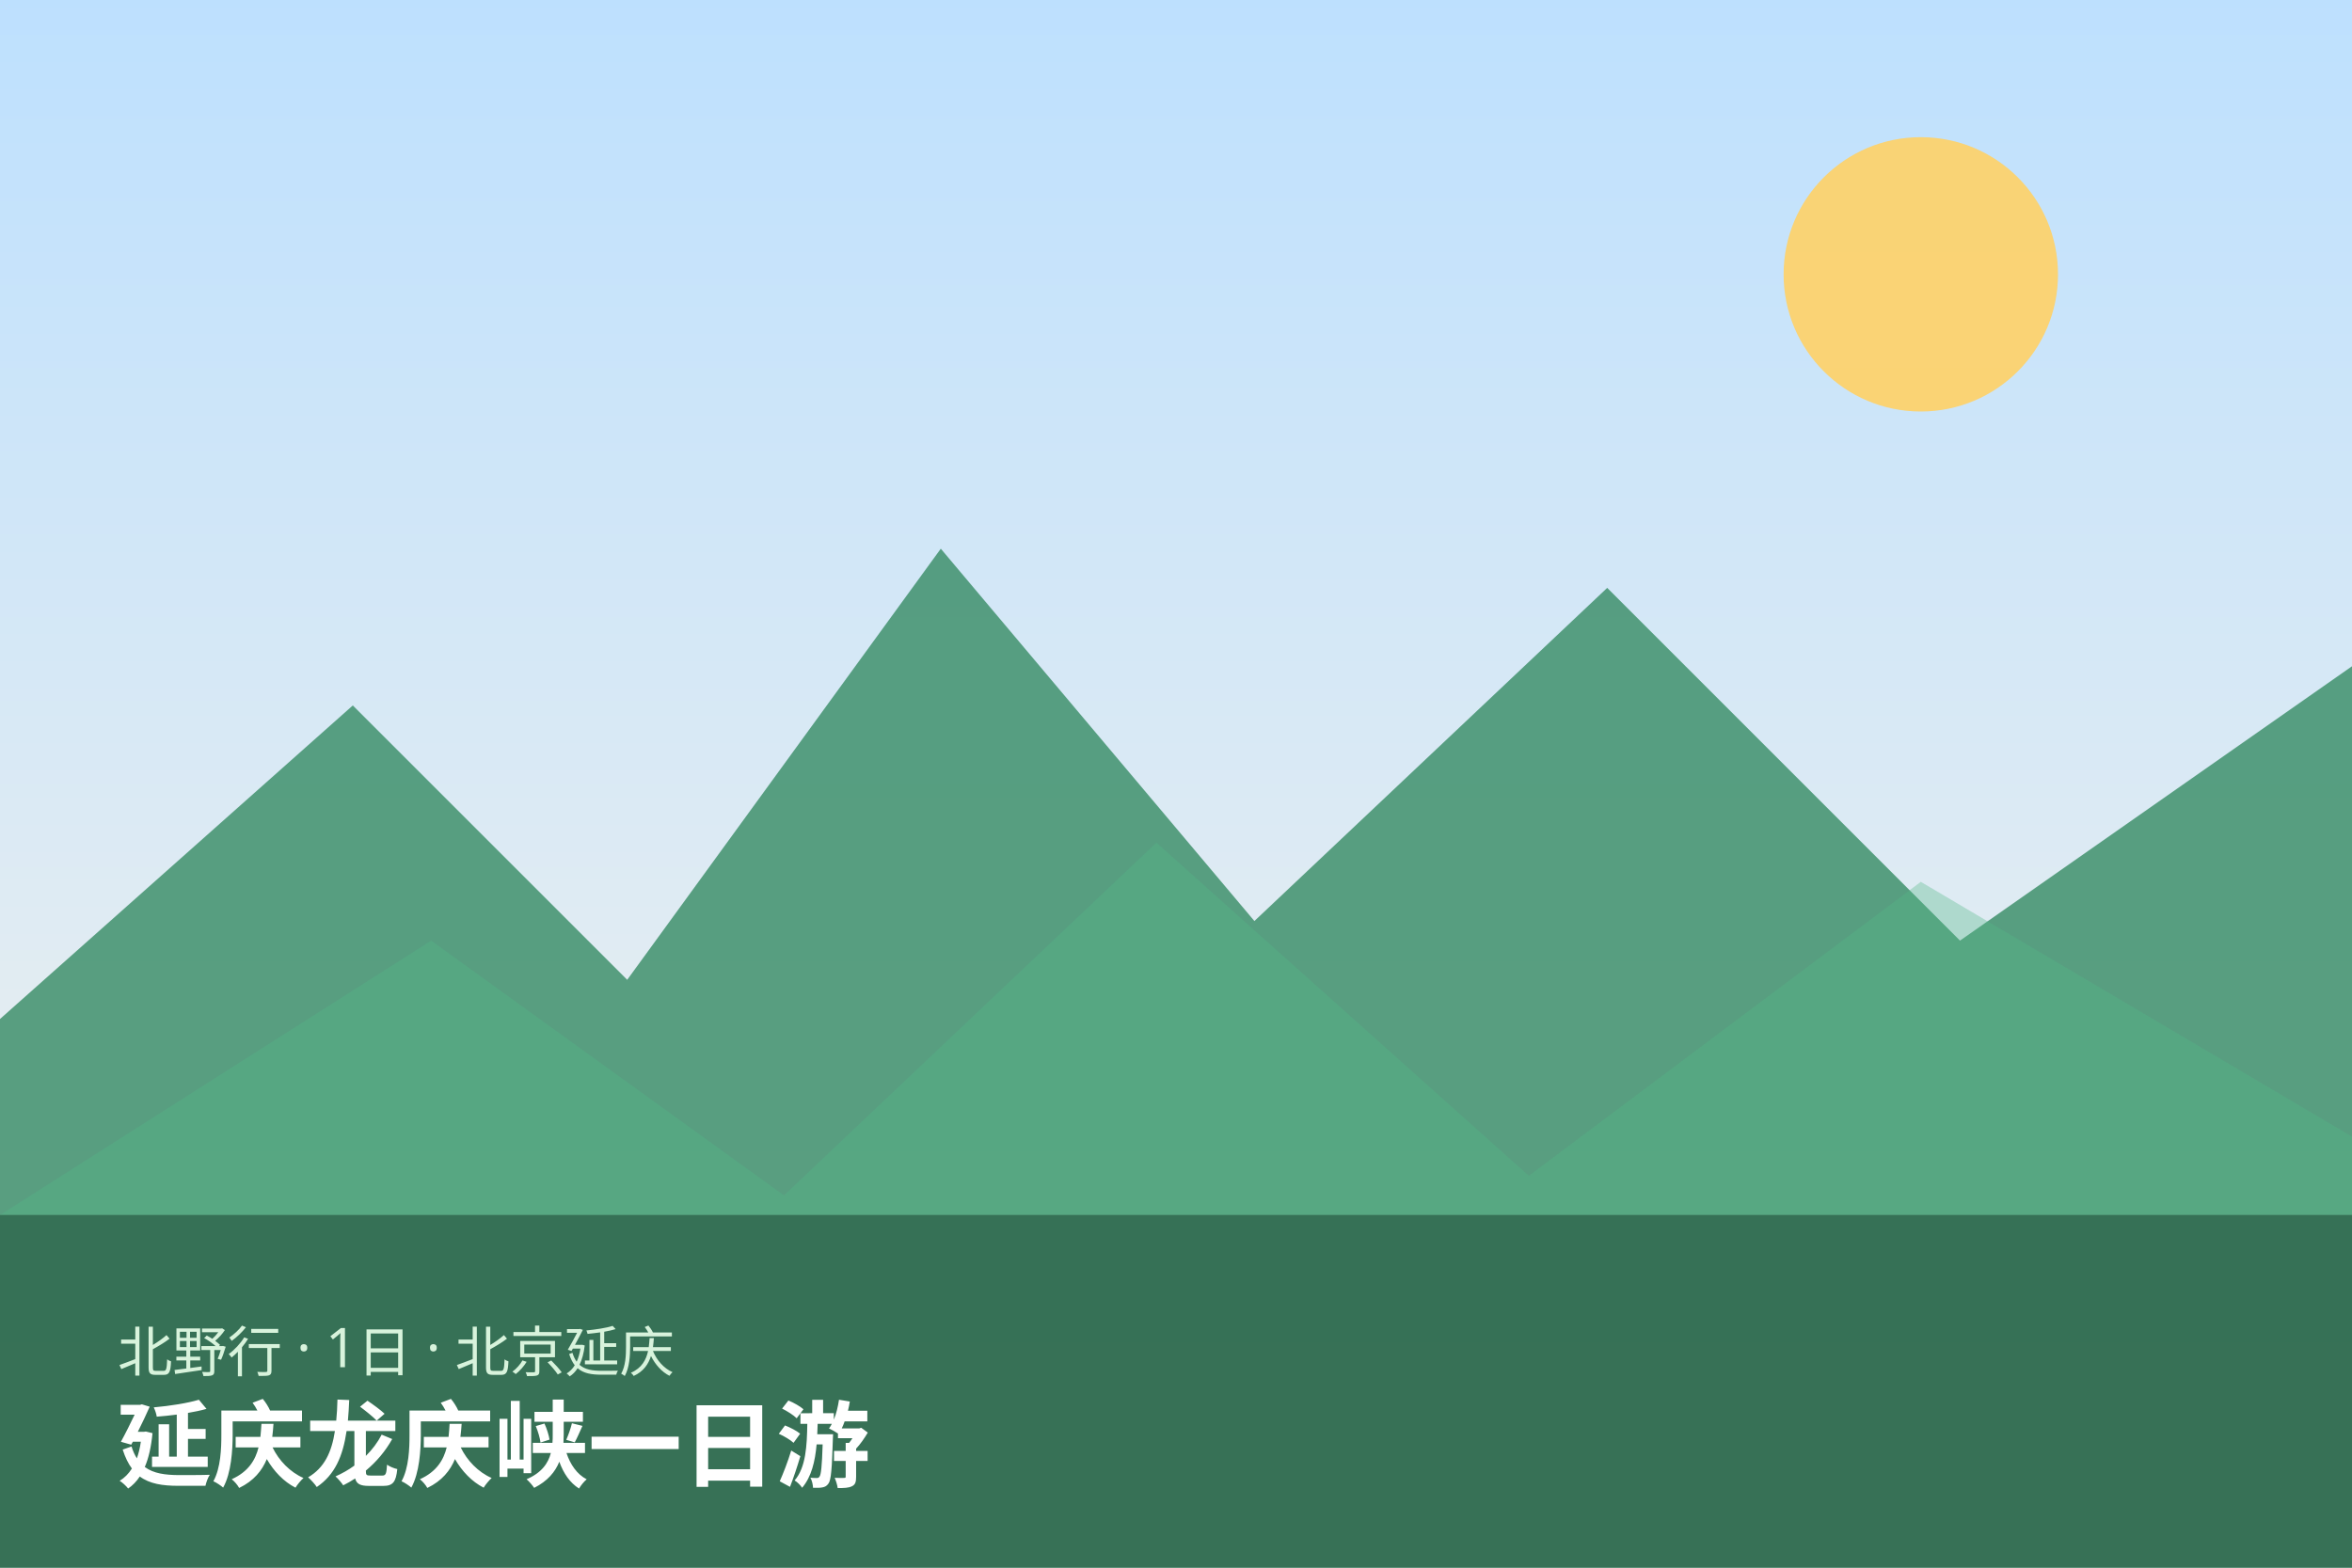
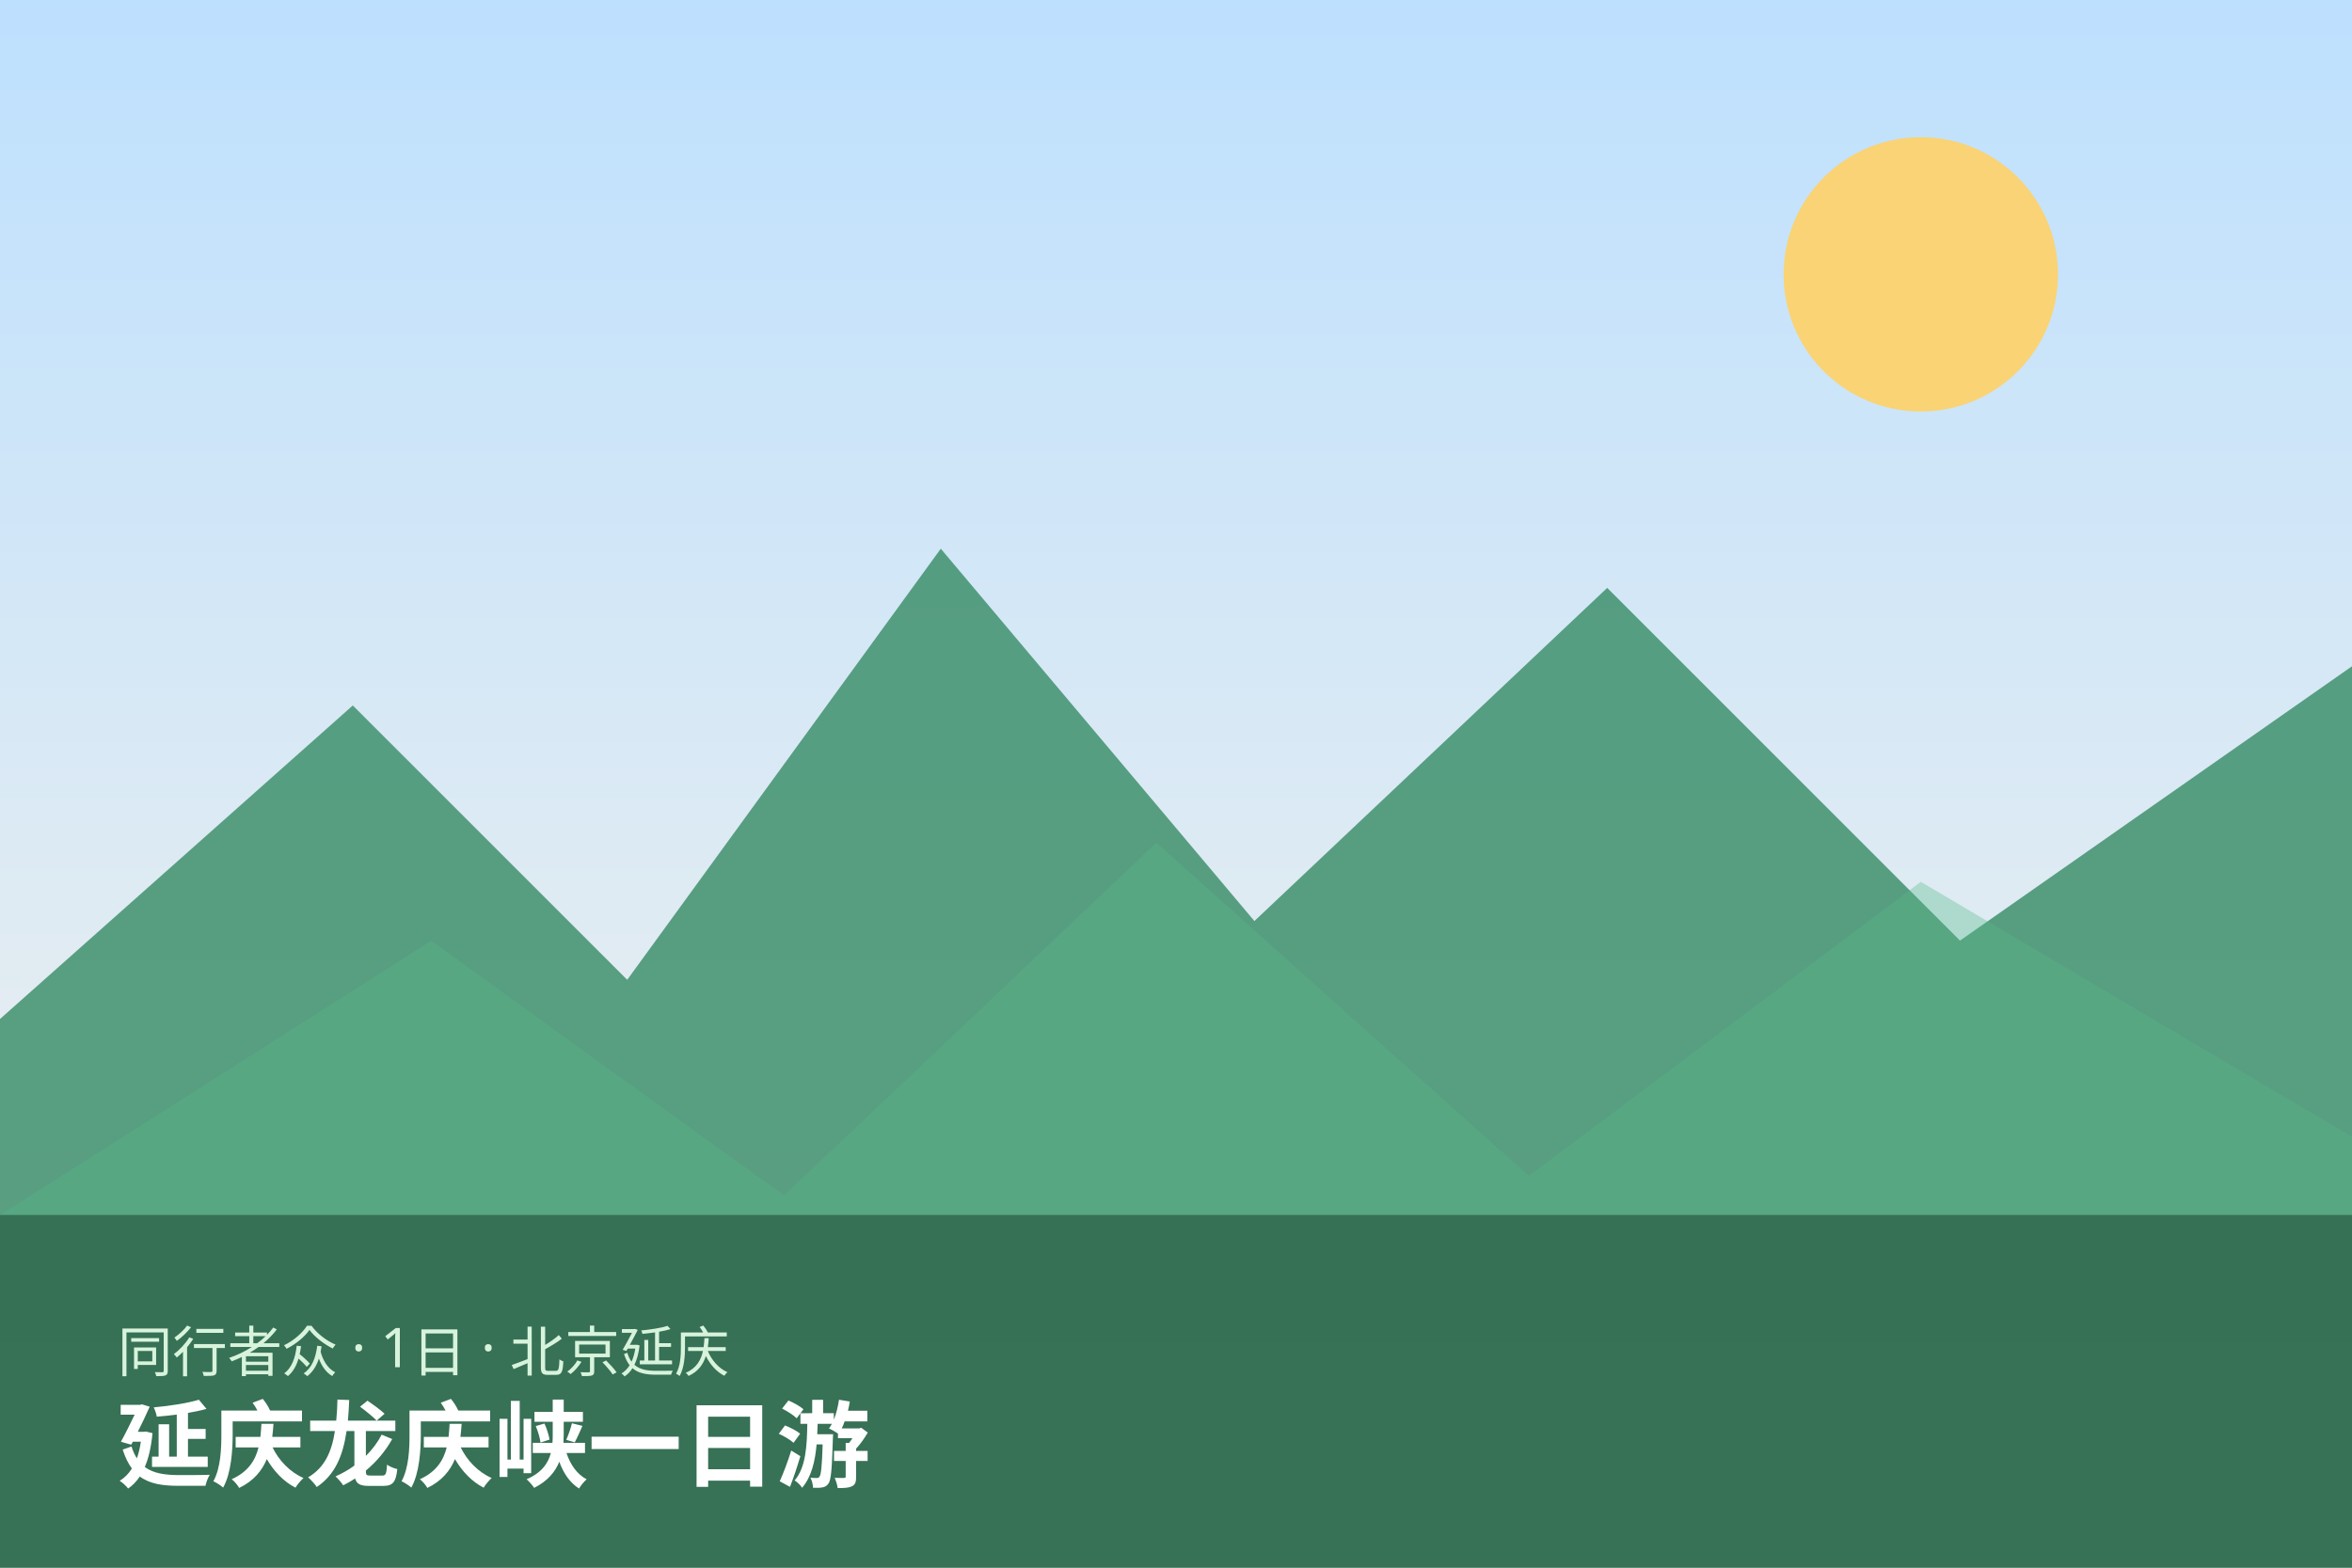
<svg xmlns="http://www.w3.org/2000/svg" width="1200" height="800" viewBox="0 0 1200 800">
  <defs>
    <linearGradient id="sky" x1="0" y1="0" x2="0" y2="1">
      <stop offset="0%" stop-color="#bde0fe" />
      <stop offset="100%" stop-color="#f7f3eb" />
    </linearGradient>
  </defs>
  <rect width="1200" height="800" fill="url(#sky)" />
  <circle cx="980" cy="140" r="70" fill="#ffd166" opacity="0.9" />
  <path d="M0 520 L180 360 L320 500 L480 280 L640 470 L820 300 L1000 480 L1200 340 L1200 800 L0 800 Z" fill="#40916c" opacity="0.85" />
  <path d="M0 620 L220 480 L400 610 L590 430 L780 600 L980 450 L1200 580 L1200 800 L0 800 Z" fill="#52b788" opacity="0.35" />
  <rect x="0" y="620" width="1200" height="180" fill="#1b4332" opacity="0.55" />
-   <text x="60" y="700" font-family="PingFang SC, sans-serif" font-size="28" fill="#d8f3dc">北野行 · 1日 · 北京延庆</text>
+   <text x="60" y="700" font-family="PingFang SC, sans-serif" font-size="28" fill="#d8f3dc">同行者众 · 1日 · 北京延庆</text>
  <text x="60" y="755" font-family="PingFang SC, sans-serif" font-size="48" font-weight="700" fill="#ffffff">延庆龙庆峡一日游</text>
</svg>
